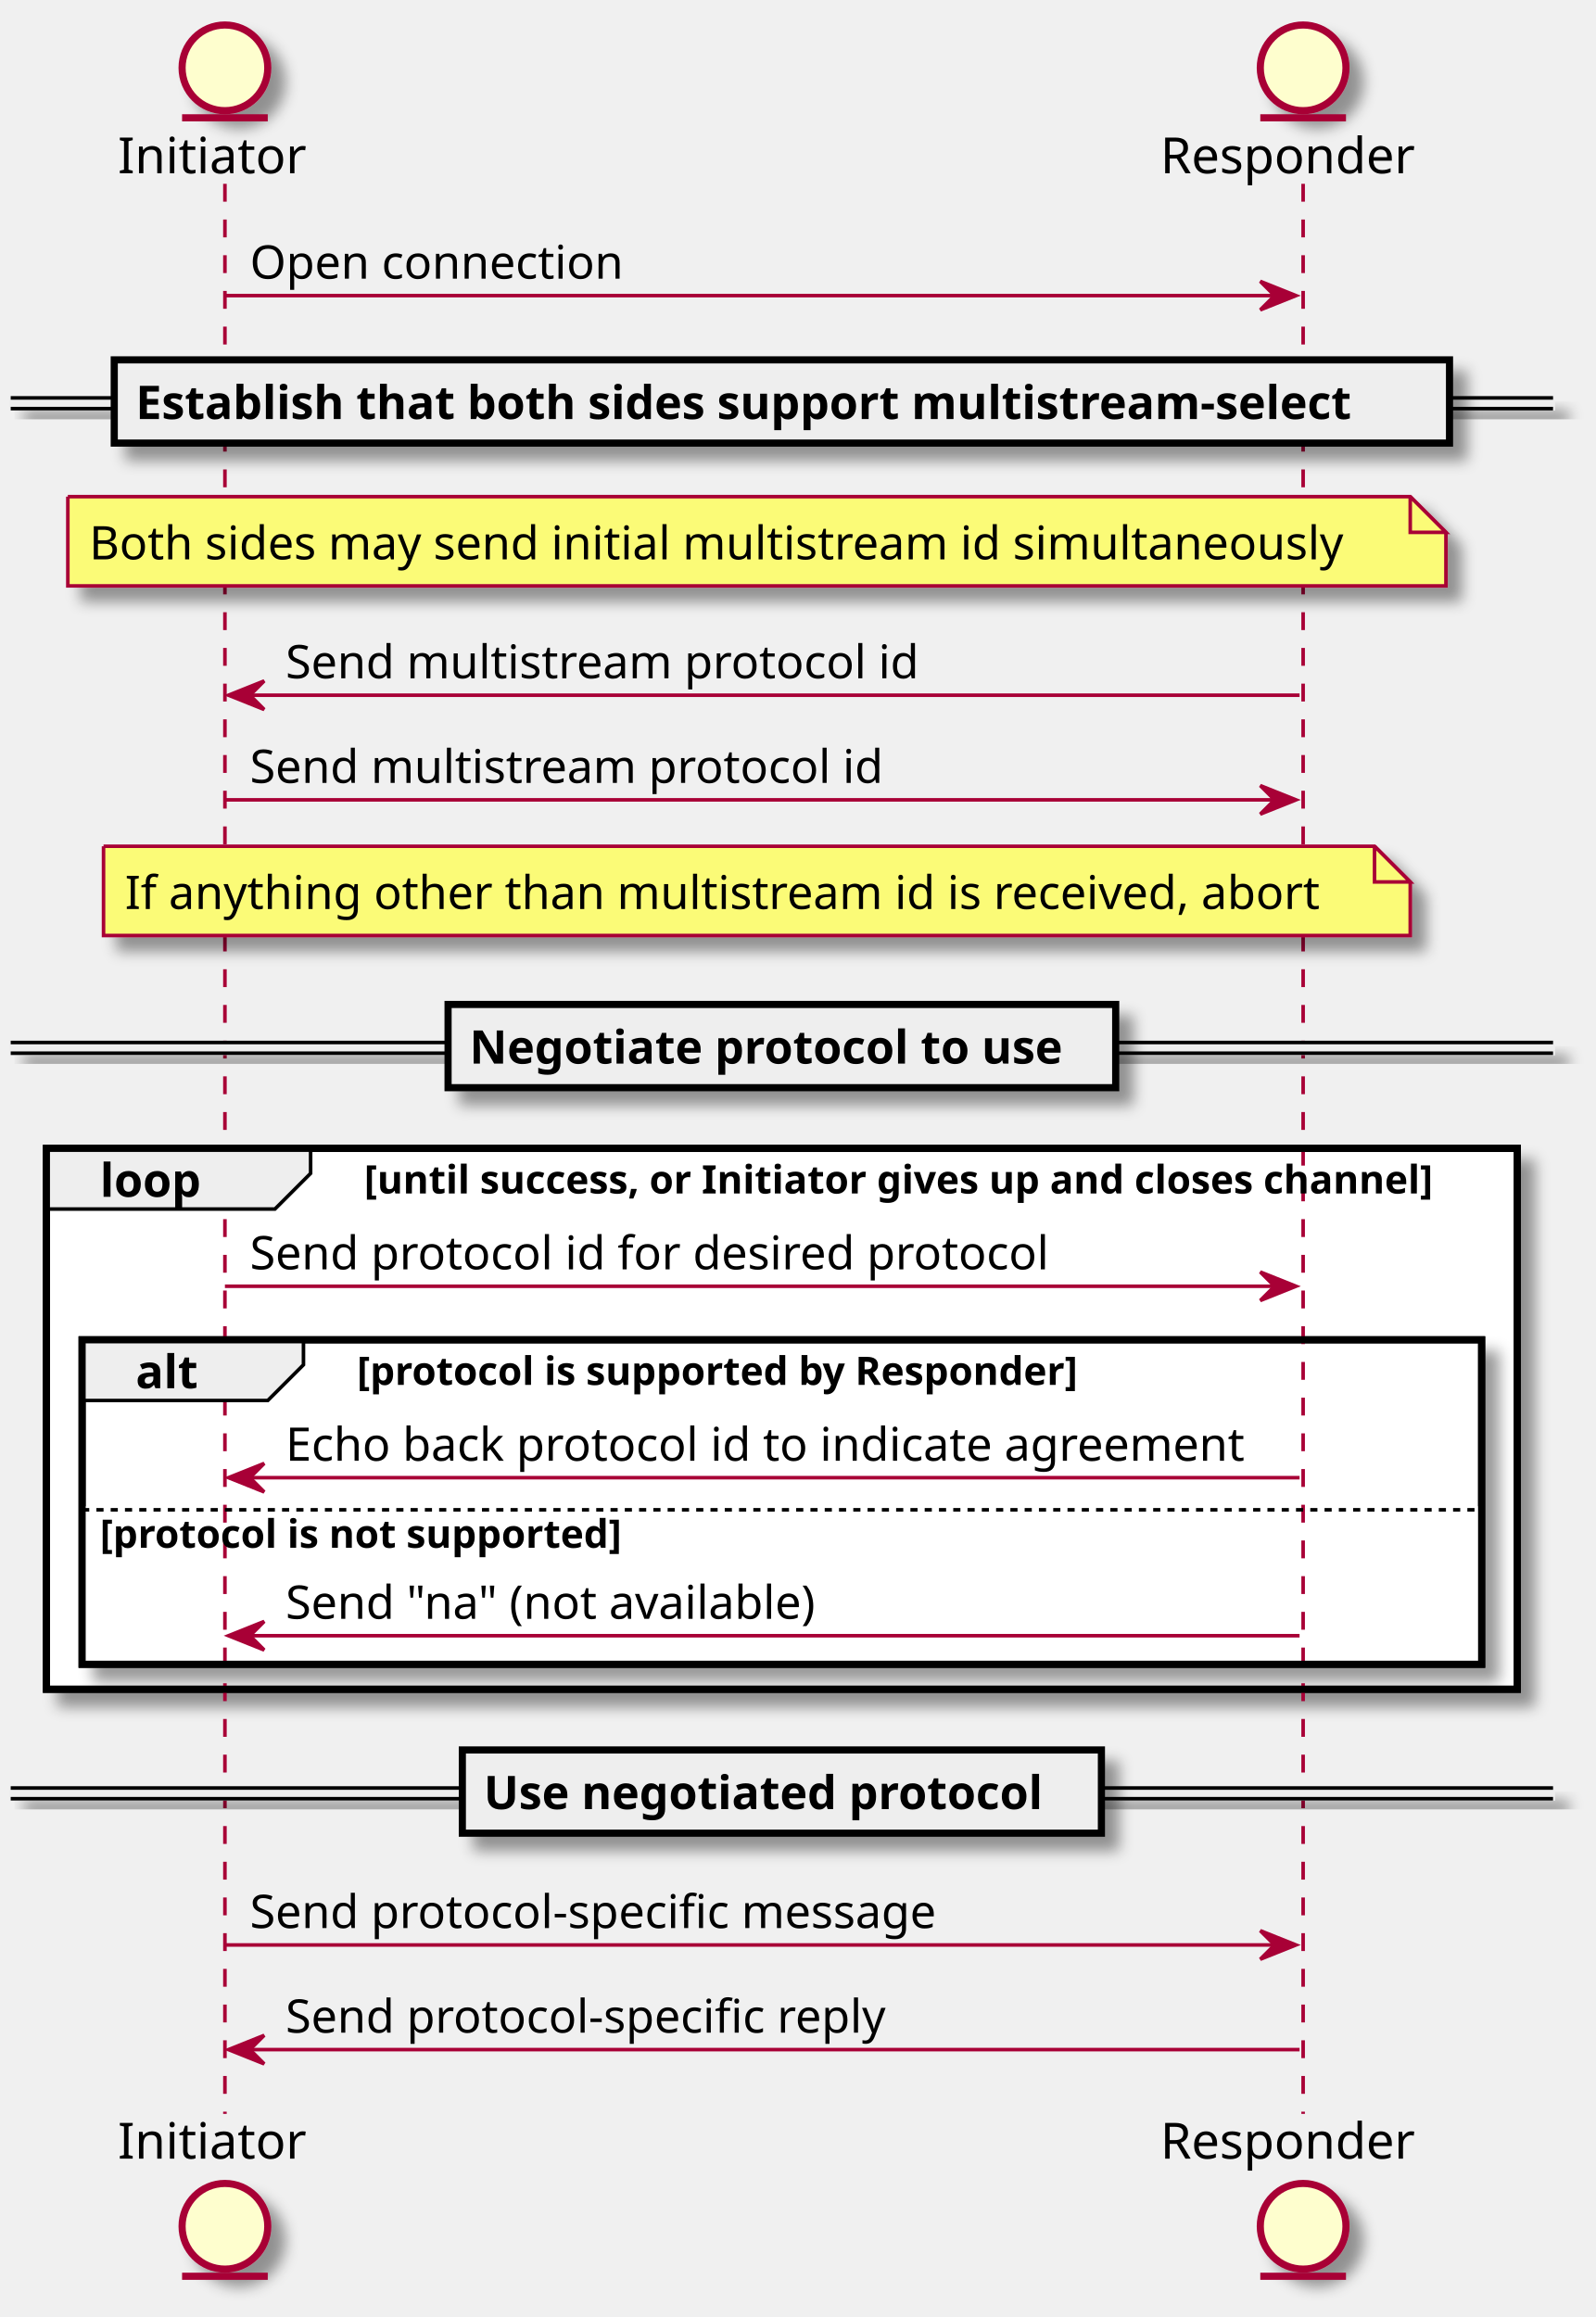
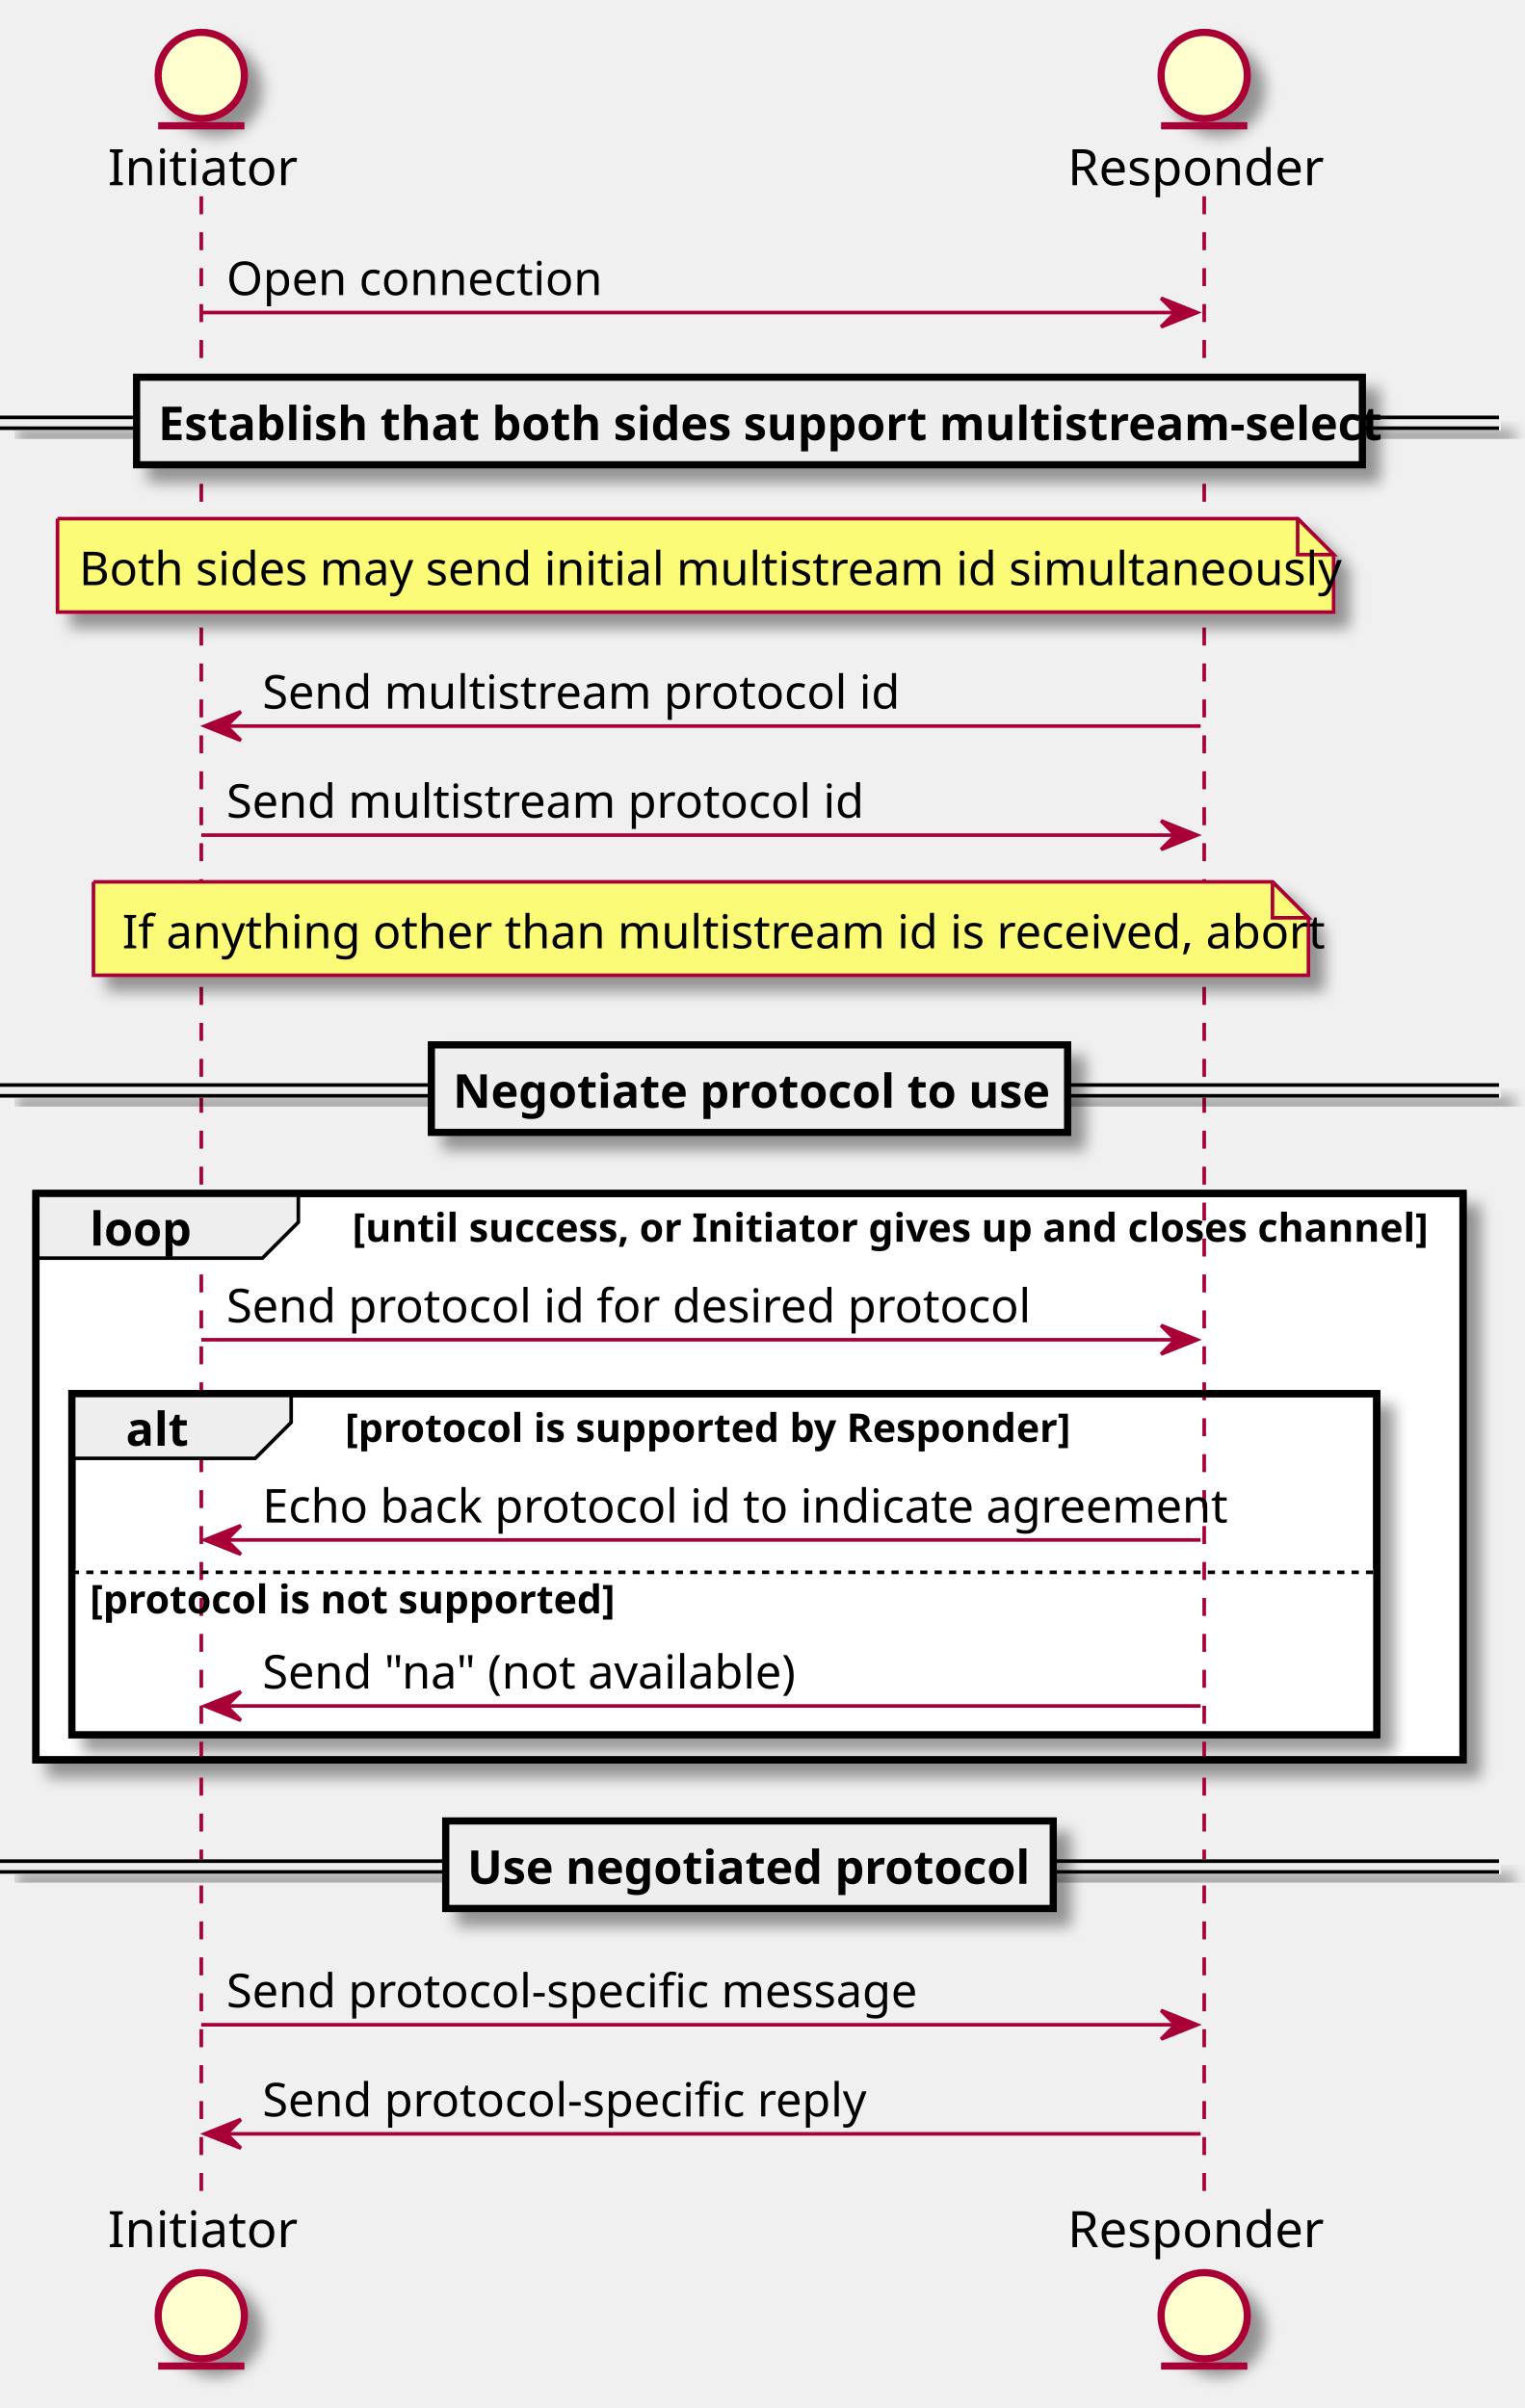
- <svg xmlns="http://www.w3.org/2000/svg" contentScriptType="application/ecmascript" contentStyleType="text/css" height="649px" preserveAspectRatio="none" style="width:447px;height:649px;" version="1.1" viewBox="0 0 447 649" width="447px" zoomAndPan="magnify">
+ <svg xmlns="http://www.w3.org/2000/svg" contentScriptType="application/ecmascript" contentStyleType="text/css" height="670px" preserveAspectRatio="none" style="width:424px;height:670px;background:#FFFFFF;" version="1.1" viewBox="0 0 424 670" width="424px" zoomAndPan="magnify">
  <defs>
-     <filter height="300%" id="f13imtgjy13j3q" width="300%" x="-1" y="-1">
+     <filter height="300%" id="f1t0vpvd8c0val" width="300%" x="-1" y="-1">
      <feGaussianBlur result="blurOut" stdDeviation="2.0" />
      <feColorMatrix in="blurOut" result="blurOut2" type="matrix" values="0 0 0 0 0 0 0 0 0 0 0 0 0 0 0 0 0 0 .4 0" />
      <feOffset dx="4.0" dy="4.0" in="blurOut2" result="blurOut3" />
      <feBlend in="SourceGraphic" in2="blurOut3" mode="normal" />
    </filter>
  </defs>
  <g>
-     <rect fill="#FFFFFF" filter="url(#f13imtgjy13j3q)" height="151.508" style="stroke: #000000; stroke-width: 2.0;" width="412" x="13" y="321.662" />
-     <rect fill="#FFFFFF" filter="url(#f13imtgjy13j3q)" height="90.887" style="stroke: #000000; stroke-width: 2.0;" width="392" x="23" y="375.283" />
-     <rect fill="#FFFFFF" height="44.266" style="stroke: none; stroke-width: 1.0;" width="392" x="23" y="421.904" />
-     <line style="stroke: #A80036; stroke-width: 1.0; stroke-dasharray: 5.0,5.0;" x1="63" x2="63" y1="51.488" y2="592.102" />
-     <line style="stroke: #A80036; stroke-width: 1.0; stroke-dasharray: 5.0,5.0;" x1="365" x2="365" y1="51.488" y2="592.102" />
-     <text fill="#000000" font-family="sans-serif" font-size="14" lengthAdjust="spacingAndGlyphs" textLength="54" x="33" y="48.535">Initiator</text>
-     <ellipse cx="63" cy="19" fill="#FEFECE" filter="url(#f13imtgjy13j3q)" rx="12" ry="12" style="stroke: #A80036; stroke-width: 2.0;" />
-     <line style="stroke: #A80036; stroke-width: 2.0;" x1="51" x2="75" y1="33" y2="33" />
-     <text fill="#000000" font-family="sans-serif" font-size="14" lengthAdjust="spacingAndGlyphs" textLength="54" x="33" y="604.637">Initiator</text>
-     <ellipse cx="63" cy="623.59" fill="#FEFECE" filter="url(#f13imtgjy13j3q)" rx="12" ry="12" style="stroke: #A80036; stroke-width: 2.0;" />
-     <line style="stroke: #A80036; stroke-width: 2.0;" x1="51" x2="75" y1="637.59" y2="637.59" />
-     <text fill="#000000" font-family="sans-serif" font-size="14" lengthAdjust="spacingAndGlyphs" textLength="74" x="325" y="48.535">Responder</text>
-     <ellipse cx="365" cy="19" fill="#FEFECE" filter="url(#f13imtgjy13j3q)" rx="12" ry="12" style="stroke: #A80036; stroke-width: 2.0;" />
-     <line style="stroke: #A80036; stroke-width: 2.0;" x1="353" x2="377" y1="33" y2="33" />
-     <text fill="#000000" font-family="sans-serif" font-size="14" lengthAdjust="spacingAndGlyphs" textLength="74" x="325" y="604.637">Responder</text>
-     <ellipse cx="365" cy="623.59" fill="#FEFECE" filter="url(#f13imtgjy13j3q)" rx="12" ry="12" style="stroke: #A80036; stroke-width: 2.0;" />
-     <line style="stroke: #A80036; stroke-width: 2.0;" x1="353" x2="377" y1="637.59" y2="637.59" />
-     <polygon fill="#A80036" points="353,78.799,363,82.799,353,86.799,357,82.799" style="stroke: #A80036; stroke-width: 1.0;" />
-     <line style="stroke: #A80036; stroke-width: 1.0;" x1="63" x2="359" y1="82.799" y2="82.799" />
-     <text fill="#000000" font-family="sans-serif" font-size="13" lengthAdjust="spacingAndGlyphs" textLength="107" x="70" y="78.057">Open connection</text>
-     <rect fill="#EEEEEE" filter="url(#f13imtgjy13j3q)" height="3" style="stroke: #EEEEEE; stroke-width: 1.0;" width="432" x="3" y="111.454" />
-     <line style="stroke: #000000; stroke-width: 1.0;" x1="3" x2="435" y1="111.454" y2="111.454" />
-     <line style="stroke: #000000; stroke-width: 1.0;" x1="3" x2="435" y1="114.454" y2="114.454" />
-     <rect fill="#EEEEEE" filter="url(#f13imtgjy13j3q)" height="23.311" style="stroke: #000000; stroke-width: 2.0;" width="374" x="32" y="100.799" />
-     <text fill="#000000" font-family="sans-serif" font-size="13" font-weight="bold" lengthAdjust="spacingAndGlyphs" textLength="356" x="38" y="117.367">Establish that both sides support multistream-select</text>
-     <path d="M19,139.109 L19,164.109 L405,164.109 L405,149.109 L395,139.109 L19,139.109 " fill="#FBFB77" filter="url(#f13imtgjy13j3q)" style="stroke: #A80036; stroke-width: 1.0;" />
-     <path d="M395,139.109 L395,149.109 L405,149.109 L395,139.109 " fill="#FBFB77" style="stroke: #A80036; stroke-width: 1.0;" />
-     <text fill="#000000" font-family="sans-serif" font-size="13" lengthAdjust="spacingAndGlyphs" textLength="365" x="25" y="156.678">Both sides may send initial multistream id simultaneously</text>
-     <polygon fill="#A80036" points="74,190.731,64,194.731,74,198.731,70,194.731" style="stroke: #A80036; stroke-width: 1.0;" />
-     <line style="stroke: #A80036; stroke-width: 1.0;" x1="68" x2="364" y1="194.731" y2="194.731" />
-     <text fill="#000000" font-family="sans-serif" font-size="13" lengthAdjust="spacingAndGlyphs" textLength="183" x="80" y="189.988">Send multistream protocol id</text>
-     <polygon fill="#A80036" points="353,220.041,363,224.041,353,228.041,357,224.041" style="stroke: #A80036; stroke-width: 1.0;" />
-     <line style="stroke: #A80036; stroke-width: 1.0;" x1="63" x2="359" y1="224.041" y2="224.041" />
-     <text fill="#000000" font-family="sans-serif" font-size="13" lengthAdjust="spacingAndGlyphs" textLength="183" x="70" y="219.299">Send multistream protocol id</text>
-     <path d="M29,237.041 L29,262.041 L395,262.041 L395,247.041 L385,237.041 L29,237.041 " fill="#FBFB77" filter="url(#f13imtgjy13j3q)" style="stroke: #A80036; stroke-width: 1.0;" />
-     <path d="M385,237.041 L385,247.041 L395,247.041 L385,237.041 " fill="#FBFB77" style="stroke: #A80036; stroke-width: 1.0;" />
-     <text fill="#000000" font-family="sans-serif" font-size="13" lengthAdjust="spacingAndGlyphs" textLength="345" x="35" y="254.609">If anything other than multistream id is received, abort</text>
-     <rect fill="#EEEEEE" filter="url(#f13imtgjy13j3q)" height="3" style="stroke: #EEEEEE; stroke-width: 1.0;" width="432" x="3" y="292.007" />
-     <line style="stroke: #000000; stroke-width: 1.0;" x1="3" x2="435" y1="292.007" y2="292.007" />
-     <line style="stroke: #000000; stroke-width: 1.0;" x1="3" x2="435" y1="295.007" y2="295.007" />
-     <rect fill="#EEEEEE" filter="url(#f13imtgjy13j3q)" height="23.311" style="stroke: #000000; stroke-width: 2.0;" width="187" x="125.5" y="281.352" />
-     <text fill="#000000" font-family="sans-serif" font-size="13" font-weight="bold" lengthAdjust="spacingAndGlyphs" textLength="169" x="131.5" y="297.92">Negotiate protocol to use</text>
-     <path d="M13,321.662 L87,321.662 L87,328.662 L77,338.662 L13,338.662 L13,321.662 " fill="#EEEEEE" style="stroke: #000000; stroke-width: 1.0;" />
-     <rect fill="none" height="151.508" style="stroke: #000000; stroke-width: 2.0;" width="412" x="13" y="321.662" />
-     <text fill="#000000" font-family="sans-serif" font-size="13" font-weight="bold" lengthAdjust="spacingAndGlyphs" textLength="29" x="28" y="335.231">loop</text>
-     <text fill="#000000" font-family="sans-serif" font-size="11" font-weight="bold" lengthAdjust="spacingAndGlyphs" textLength="311" x="102" y="334.297">[until success, or Initiator gives up and closes channel]</text>
-     <polygon fill="#A80036" points="353,356.283,363,360.283,353,364.283,357,360.283" style="stroke: #A80036; stroke-width: 1.0;" />
-     <line style="stroke: #A80036; stroke-width: 1.0;" x1="63" x2="359" y1="360.283" y2="360.283" />
-     <text fill="#000000" font-family="sans-serif" font-size="13" lengthAdjust="spacingAndGlyphs" textLength="232" x="70" y="355.541">Send protocol id for desired protocol</text>
-     <path d="M23,375.283 L85,375.283 L85,382.283 L75,392.283 L23,392.283 L23,375.283 " fill="#EEEEEE" style="stroke: #000000; stroke-width: 1.0;" />
-     <rect fill="none" height="90.887" style="stroke: #000000; stroke-width: 2.0;" width="392" x="23" y="375.283" />
-     <text fill="#000000" font-family="sans-serif" font-size="13" font-weight="bold" lengthAdjust="spacingAndGlyphs" textLength="17" x="38" y="388.852">alt</text>
-     <text fill="#000000" font-family="sans-serif" font-size="11" font-weight="bold" lengthAdjust="spacingAndGlyphs" textLength="209" x="100" y="387.918">[protocol is supported by Responder]</text>
-     <polygon fill="#A80036" points="74,409.904,64,413.904,74,417.904,70,413.904" style="stroke: #A80036; stroke-width: 1.0;" />
-     <line style="stroke: #A80036; stroke-width: 1.0;" x1="68" x2="364" y1="413.904" y2="413.904" />
-     <text fill="#000000" font-family="sans-serif" font-size="13" lengthAdjust="spacingAndGlyphs" textLength="278" x="80" y="409.162">Echo back protocol id to indicate agreement</text>
-     <line style="stroke: #000000; stroke-width: 1.0; stroke-dasharray: 2.0,2.0;" x1="23" x2="415" y1="422.904" y2="422.904" />
-     <text fill="#000000" font-family="sans-serif" font-size="11" font-weight="bold" lengthAdjust="spacingAndGlyphs" textLength="151" x="28" y="433.539">[protocol is not supported]</text>
-     <polygon fill="#A80036" points="74,454.17,64,458.17,74,462.17,70,458.17" style="stroke: #A80036; stroke-width: 1.0;" />
-     <line style="stroke: #A80036; stroke-width: 1.0;" x1="68" x2="364" y1="458.17" y2="458.17" />
-     <text fill="#000000" font-family="sans-serif" font-size="13" lengthAdjust="spacingAndGlyphs" textLength="151" x="80" y="453.428">Send "na" (not available)</text>
-     <rect fill="#EEEEEE" filter="url(#f13imtgjy13j3q)" height="3" style="stroke: #EEEEEE; stroke-width: 1.0;" width="432" x="3" y="500.825" />
-     <line style="stroke: #000000; stroke-width: 1.0;" x1="3" x2="435" y1="500.825" y2="500.825" />
-     <line style="stroke: #000000; stroke-width: 1.0;" x1="3" x2="435" y1="503.825" y2="503.825" />
-     <rect fill="#EEEEEE" filter="url(#f13imtgjy13j3q)" height="23.311" style="stroke: #000000; stroke-width: 2.0;" width="179" x="129.5" y="490.17" />
-     <text fill="#000000" font-family="sans-serif" font-size="13" font-weight="bold" lengthAdjust="spacingAndGlyphs" textLength="161" x="135.5" y="506.738">Use negotiated protocol</text>
-     <polygon fill="#A80036" points="353,540.791,363,544.791,353,548.791,357,544.791" style="stroke: #A80036; stroke-width: 1.0;" />
-     <line style="stroke: #A80036; stroke-width: 1.0;" x1="63" x2="359" y1="544.791" y2="544.791" />
-     <text fill="#000000" font-family="sans-serif" font-size="13" lengthAdjust="spacingAndGlyphs" textLength="203" x="70" y="540.049">Send protocol-specific message</text>
-     <polygon fill="#A80036" points="74,570.102,64,574.102,74,578.102,70,574.102" style="stroke: #A80036; stroke-width: 1.0;" />
-     <line style="stroke: #A80036; stroke-width: 1.0;" x1="68" x2="364" y1="574.102" y2="574.102" />
-     <text fill="#000000" font-family="sans-serif" font-size="13" lengthAdjust="spacingAndGlyphs" textLength="179" x="80" y="569.359">Send protocol-specific reply</text>
+     <rect fill="#FFFFFF" filter="url(#f1t0vpvd8c0val)" height="157.594" style="stroke:#000000;stroke-width:2.0;" width="397" x="10" y="332.07" />
+     <rect fill="#FFFFFF" filter="url(#f1t0vpvd8c0val)" height="94.891" style="stroke:#000000;stroke-width:2.0;" width="363" x="20" y="387.773" />
+     <rect fill="#FFFFFF" height="46.188" style="stroke:none;stroke-width:1.0;" width="363" x="20" y="436.477" />
+     <line style="stroke:#A80036;stroke-width:1.0;stroke-dasharray:5.0,5.0;" x1="56" x2="56" y1="54.609" y2="611.719" />
+     <line style="stroke:#A80036;stroke-width:1.0;stroke-dasharray:5.0,5.0;" x1="335" x2="335" y1="54.609" y2="611.719" />
+     <text fill="#000000" font-family="sans-serif" font-size="14" lengthAdjust="spacing" textLength="46" x="30" y="51.533">Initiator</text>
+     <ellipse cx="56" cy="21" fill="#FEFECE" filter="url(#f1t0vpvd8c0val)" rx="12" ry="12" style="stroke:#A80036;stroke-width:2.0;" />
+     <line style="stroke:#A80036;stroke-width:2.0;" x1="44" x2="68" y1="35" y2="35" />
+     <text fill="#000000" font-family="sans-serif" font-size="14" lengthAdjust="spacing" textLength="46" x="30" y="625.252">Initiator</text>
+     <ellipse cx="56" cy="644.328" fill="#FEFECE" filter="url(#f1t0vpvd8c0val)" rx="12" ry="12" style="stroke:#A80036;stroke-width:2.0;" />
+     <line style="stroke:#A80036;stroke-width:2.0;" x1="44" x2="68" y1="658.328" y2="658.328" />
+     <text fill="#000000" font-family="sans-serif" font-size="14" lengthAdjust="spacing" textLength="70" x="297" y="51.533">Responder</text>
+     <ellipse cx="335" cy="21" fill="#FEFECE" filter="url(#f1t0vpvd8c0val)" rx="12" ry="12" style="stroke:#A80036;stroke-width:2.0;" />
+     <line style="stroke:#A80036;stroke-width:2.0;" x1="323" x2="347" y1="35" y2="35" />
+     <text fill="#000000" font-family="sans-serif" font-size="14" lengthAdjust="spacing" textLength="70" x="297" y="625.252">Responder</text>
+     <ellipse cx="335" cy="644.328" fill="#FEFECE" filter="url(#f1t0vpvd8c0val)" rx="12" ry="12" style="stroke:#A80036;stroke-width:2.0;" />
+     <line style="stroke:#A80036;stroke-width:2.0;" x1="323" x2="347" y1="658.328" y2="658.328" />
+     <polygon fill="#A80036" points="323,82.961,333,86.961,323,90.961,327,86.961" style="stroke:#A80036;stroke-width:1.0;" />
+     <line style="stroke:#A80036;stroke-width:1.0;" x1="56" x2="329" y1="86.961" y2="86.961" />
+     <text fill="#000000" font-family="sans-serif" font-size="13" lengthAdjust="spacing" textLength="98" x="63" y="82.105">Open connection</text>
+     <rect fill="#EEEEEE" filter="url(#f1t0vpvd8c0val)" height="3" style="stroke:#EEEEEE;stroke-width:1.0;" width="417" x="0" y="116.137" />
+     <line style="stroke:#000000;stroke-width:1.0;" x1="0" x2="417" y1="116.137" y2="116.137" />
+     <line style="stroke:#000000;stroke-width:1.0;" x1="0" x2="417" y1="119.137" y2="119.137" />
+     <rect fill="#EEEEEE" filter="url(#f1t0vpvd8c0val)" height="24.352" style="stroke:#000000;stroke-width:2.0;" width="341" x="38" y="104.961" />
+     <text fill="#000000" font-family="sans-serif" font-size="13" font-weight="bold" lengthAdjust="spacing" textLength="323" x="44" y="122.456">Establish that both sides support multistream-select</text>
+     <path d="M16,144.312 L16,170.312 L371,170.312 L371,154.312 L361,144.312 L16,144.312 " fill="#FBFB77" filter="url(#f1t0vpvd8c0val)" style="stroke:#A80036;stroke-width:1.0;" />
+     <path d="M361,144.312 L361,154.312 L371,154.312 L361,144.312 " fill="#FBFB77" style="stroke:#A80036;stroke-width:1.0;" />
+     <text fill="#000000" font-family="sans-serif" font-size="13" lengthAdjust="spacing" textLength="334" x="22" y="162.808">Both sides may send initial multistream id simultaneously</text>
+     <polygon fill="#A80036" points="67,198.016,57,202.016,67,206.016,63,202.016" style="stroke:#A80036;stroke-width:1.0;" />
+     <line style="stroke:#A80036;stroke-width:1.0;" x1="61" x2="334" y1="202.016" y2="202.016" />
+     <text fill="#000000" font-family="sans-serif" font-size="13" lengthAdjust="spacing" textLength="166" x="73" y="197.159">Send multistream protocol id</text>
+     <polygon fill="#A80036" points="323,228.367,333,232.367,323,236.367,327,232.367" style="stroke:#A80036;stroke-width:1.0;" />
+     <line style="stroke:#A80036;stroke-width:1.0;" x1="56" x2="329" y1="232.367" y2="232.367" />
+     <text fill="#000000" font-family="sans-serif" font-size="13" lengthAdjust="spacing" textLength="166" x="63" y="227.511">Send multistream protocol id</text>
+     <path d="M26,245.367 L26,271.367 L364,271.367 L364,255.367 L354,245.367 L26,245.367 " fill="#FBFB77" filter="url(#f1t0vpvd8c0val)" style="stroke:#A80036;stroke-width:1.0;" />
+     <path d="M354,245.367 L354,255.367 L364,255.367 L354,245.367 " fill="#FBFB77" style="stroke:#A80036;stroke-width:1.0;" />
+     <text fill="#000000" font-family="sans-serif" font-size="13" lengthAdjust="spacing" textLength="309" x="34" y="263.862">If anything other than multistream id is received, abort</text>
+     <rect fill="#EEEEEE" filter="url(#f1t0vpvd8c0val)" height="3" style="stroke:#EEEEEE;stroke-width:1.0;" width="417" x="0" y="301.894" />
+     <line style="stroke:#000000;stroke-width:1.0;" x1="0" x2="417" y1="301.894" y2="301.894" />
+     <line style="stroke:#000000;stroke-width:1.0;" x1="0" x2="417" y1="304.894" y2="304.894" />
+     <rect fill="#EEEEEE" filter="url(#f1t0vpvd8c0val)" height="24.352" style="stroke:#000000;stroke-width:2.0;" width="177" x="120" y="290.719" />
+     <text fill="#000000" font-family="sans-serif" font-size="13" font-weight="bold" lengthAdjust="spacing" textLength="159" x="126" y="308.214">Negotiate protocol to use</text>
+     <path d="M10,332.07 L83,332.07 L83,340.07 L73,350.07 L10,350.07 L10,332.07 " fill="#EEEEEE" style="stroke:#000000;stroke-width:1.0;" />
+     <rect fill="none" height="157.594" style="stroke:#000000;stroke-width:2.0;" width="397" x="10" y="332.07" />
+     <text fill="#000000" font-family="sans-serif" font-size="13" font-weight="bold" lengthAdjust="spacing" textLength="28" x="25" y="346.565">loop</text>
+     <text fill="#000000" font-family="sans-serif" font-size="11" font-weight="bold" lengthAdjust="spacing" textLength="304" x="98" y="345.489">[until success, or Initiator gives up and closes channel]</text>
+     <polygon fill="#A80036" points="323,368.773,333,372.773,323,376.773,327,372.773" style="stroke:#A80036;stroke-width:1.0;" />
+     <line style="stroke:#A80036;stroke-width:1.0;" x1="56" x2="329" y1="372.773" y2="372.773" />
+     <text fill="#000000" font-family="sans-serif" font-size="13" lengthAdjust="spacing" textLength="208" x="63" y="367.917">Send protocol id for desired protocol</text>
+     <path d="M20,387.773 L81,387.773 L81,395.773 L71,405.773 L20,405.773 L20,387.773 " fill="#EEEEEE" style="stroke:#000000;stroke-width:1.0;" />
+     <rect fill="none" height="94.891" style="stroke:#000000;stroke-width:2.0;" width="363" x="20" y="387.773" />
+     <text fill="#000000" font-family="sans-serif" font-size="13" font-weight="bold" lengthAdjust="spacing" textLength="16" x="35" y="402.269">alt</text>
+     <text fill="#000000" font-family="sans-serif" font-size="11" font-weight="bold" lengthAdjust="spacing" textLength="208" x="96" y="401.192">[protocol is supported by Responder]</text>
+     <polygon fill="#A80036" points="67,424.477,57,428.477,67,432.477,63,428.477" style="stroke:#A80036;stroke-width:1.0;" />
+     <line style="stroke:#A80036;stroke-width:1.0;" x1="61" x2="334" y1="428.477" y2="428.477" />
+     <text fill="#000000" font-family="sans-serif" font-size="13" lengthAdjust="spacing" textLength="255" x="73" y="423.62">Echo back protocol id to indicate agreement</text>
+     <line style="stroke:#000000;stroke-width:1.0;stroke-dasharray:2.0,2.0;" x1="20" x2="383" y1="437.477" y2="437.477" />
+     <text fill="#000000" font-family="sans-serif" font-size="11" font-weight="bold" lengthAdjust="spacing" textLength="149" x="25" y="448.896">[protocol is not supported]</text>
+     <polygon fill="#A80036" points="67,470.664,57,474.664,67,478.664,63,474.664" style="stroke:#A80036;stroke-width:1.0;" />
+     <line style="stroke:#A80036;stroke-width:1.0;" x1="61" x2="334" y1="474.664" y2="474.664" />
+     <text fill="#000000" font-family="sans-serif" font-size="13" lengthAdjust="spacing" textLength="141" x="73" y="469.808">Send "na" (not available)</text>
+     <rect fill="#EEEEEE" filter="url(#f1t0vpvd8c0val)" height="3" style="stroke:#EEEEEE;stroke-width:1.0;" width="417" x="0" y="517.84" />
+     <line style="stroke:#000000;stroke-width:1.0;" x1="0" x2="417" y1="517.84" y2="517.84" />
+     <line style="stroke:#000000;stroke-width:1.0;" x1="0" x2="417" y1="520.84" y2="520.84" />
+     <rect fill="#EEEEEE" filter="url(#f1t0vpvd8c0val)" height="24.352" style="stroke:#000000;stroke-width:2.0;" width="169" x="124" y="506.664" />
+     <text fill="#000000" font-family="sans-serif" font-size="13" font-weight="bold" lengthAdjust="spacing" textLength="151" x="130" y="524.159">Use negotiated protocol</text>
+     <polygon fill="#A80036" points="323,559.367,333,563.367,323,567.367,327,563.367" style="stroke:#A80036;stroke-width:1.0;" />
+     <line style="stroke:#A80036;stroke-width:1.0;" x1="56" x2="329" y1="563.367" y2="563.367" />
+     <text fill="#000000" font-family="sans-serif" font-size="13" lengthAdjust="spacing" textLength="185" x="63" y="558.511">Send protocol-specific message</text>
+     <polygon fill="#A80036" points="67,589.719,57,593.719,67,597.719,63,593.719" style="stroke:#A80036;stroke-width:1.0;" />
+     <line style="stroke:#A80036;stroke-width:1.0;" x1="61" x2="334" y1="593.719" y2="593.719" />
+     <text fill="#000000" font-family="sans-serif" font-size="13" lengthAdjust="spacing" textLength="160" x="73" y="588.862">Send protocol-specific reply</text>
  </g>
</svg>
